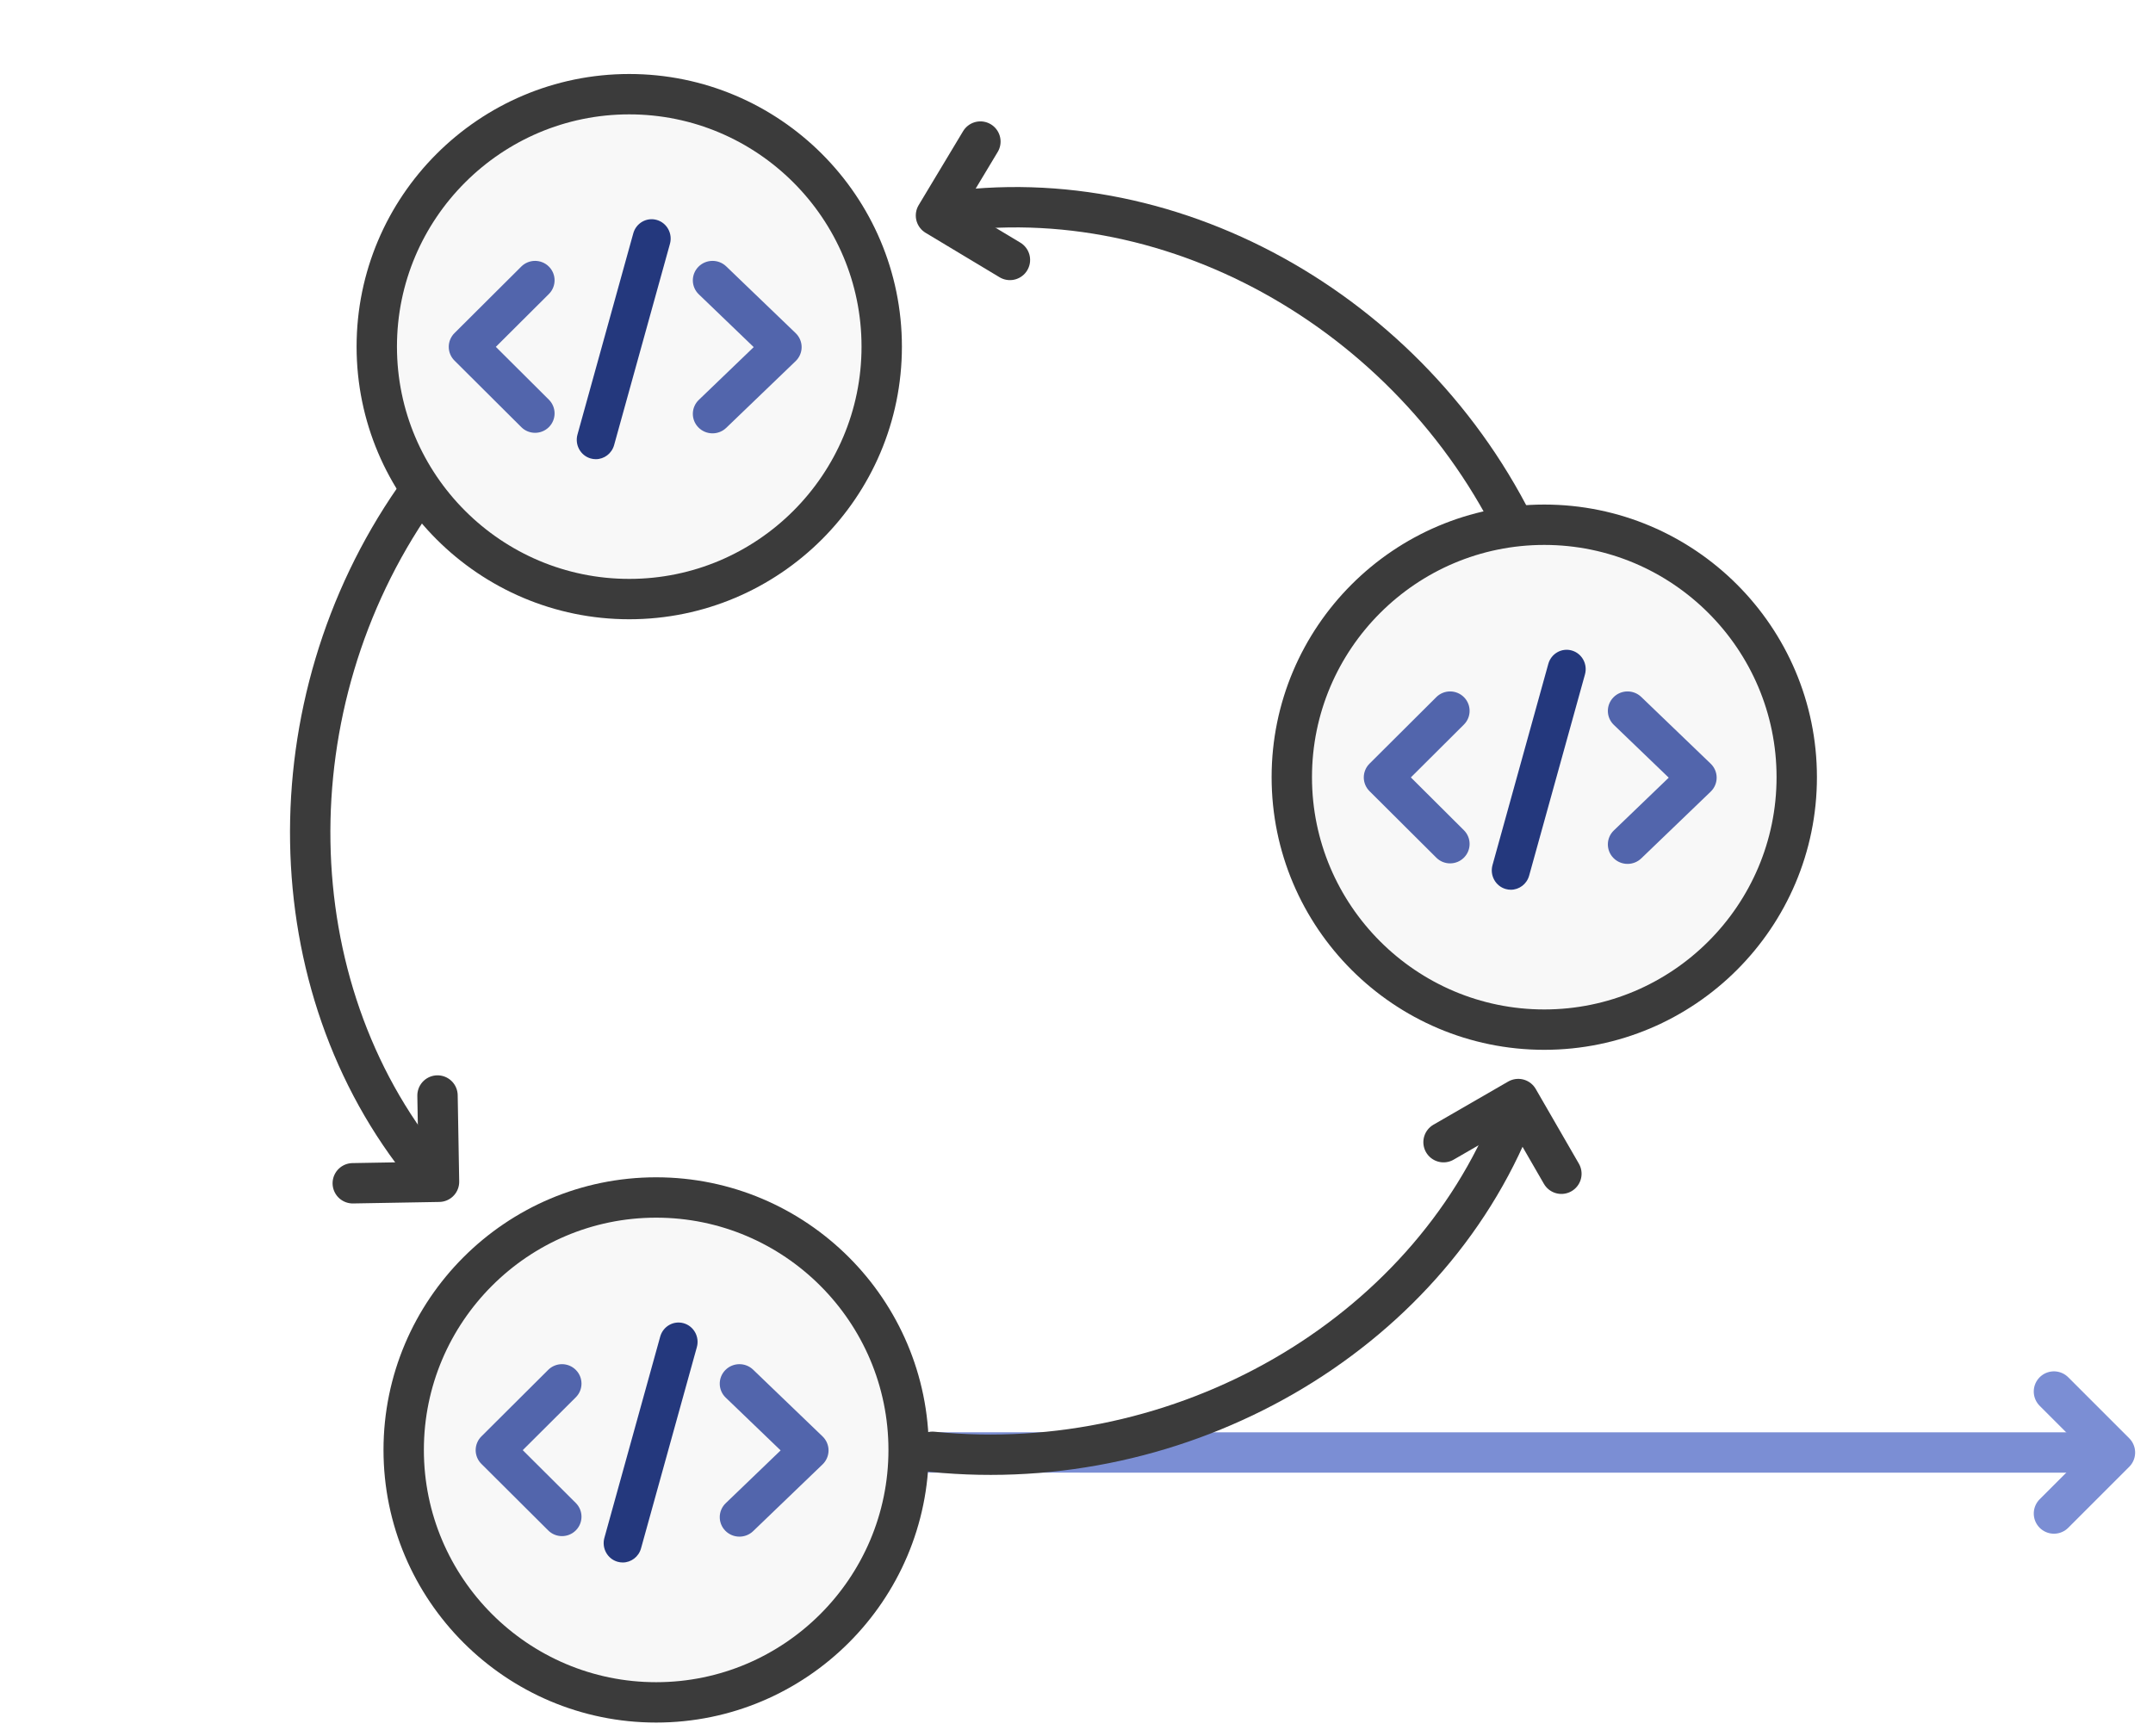
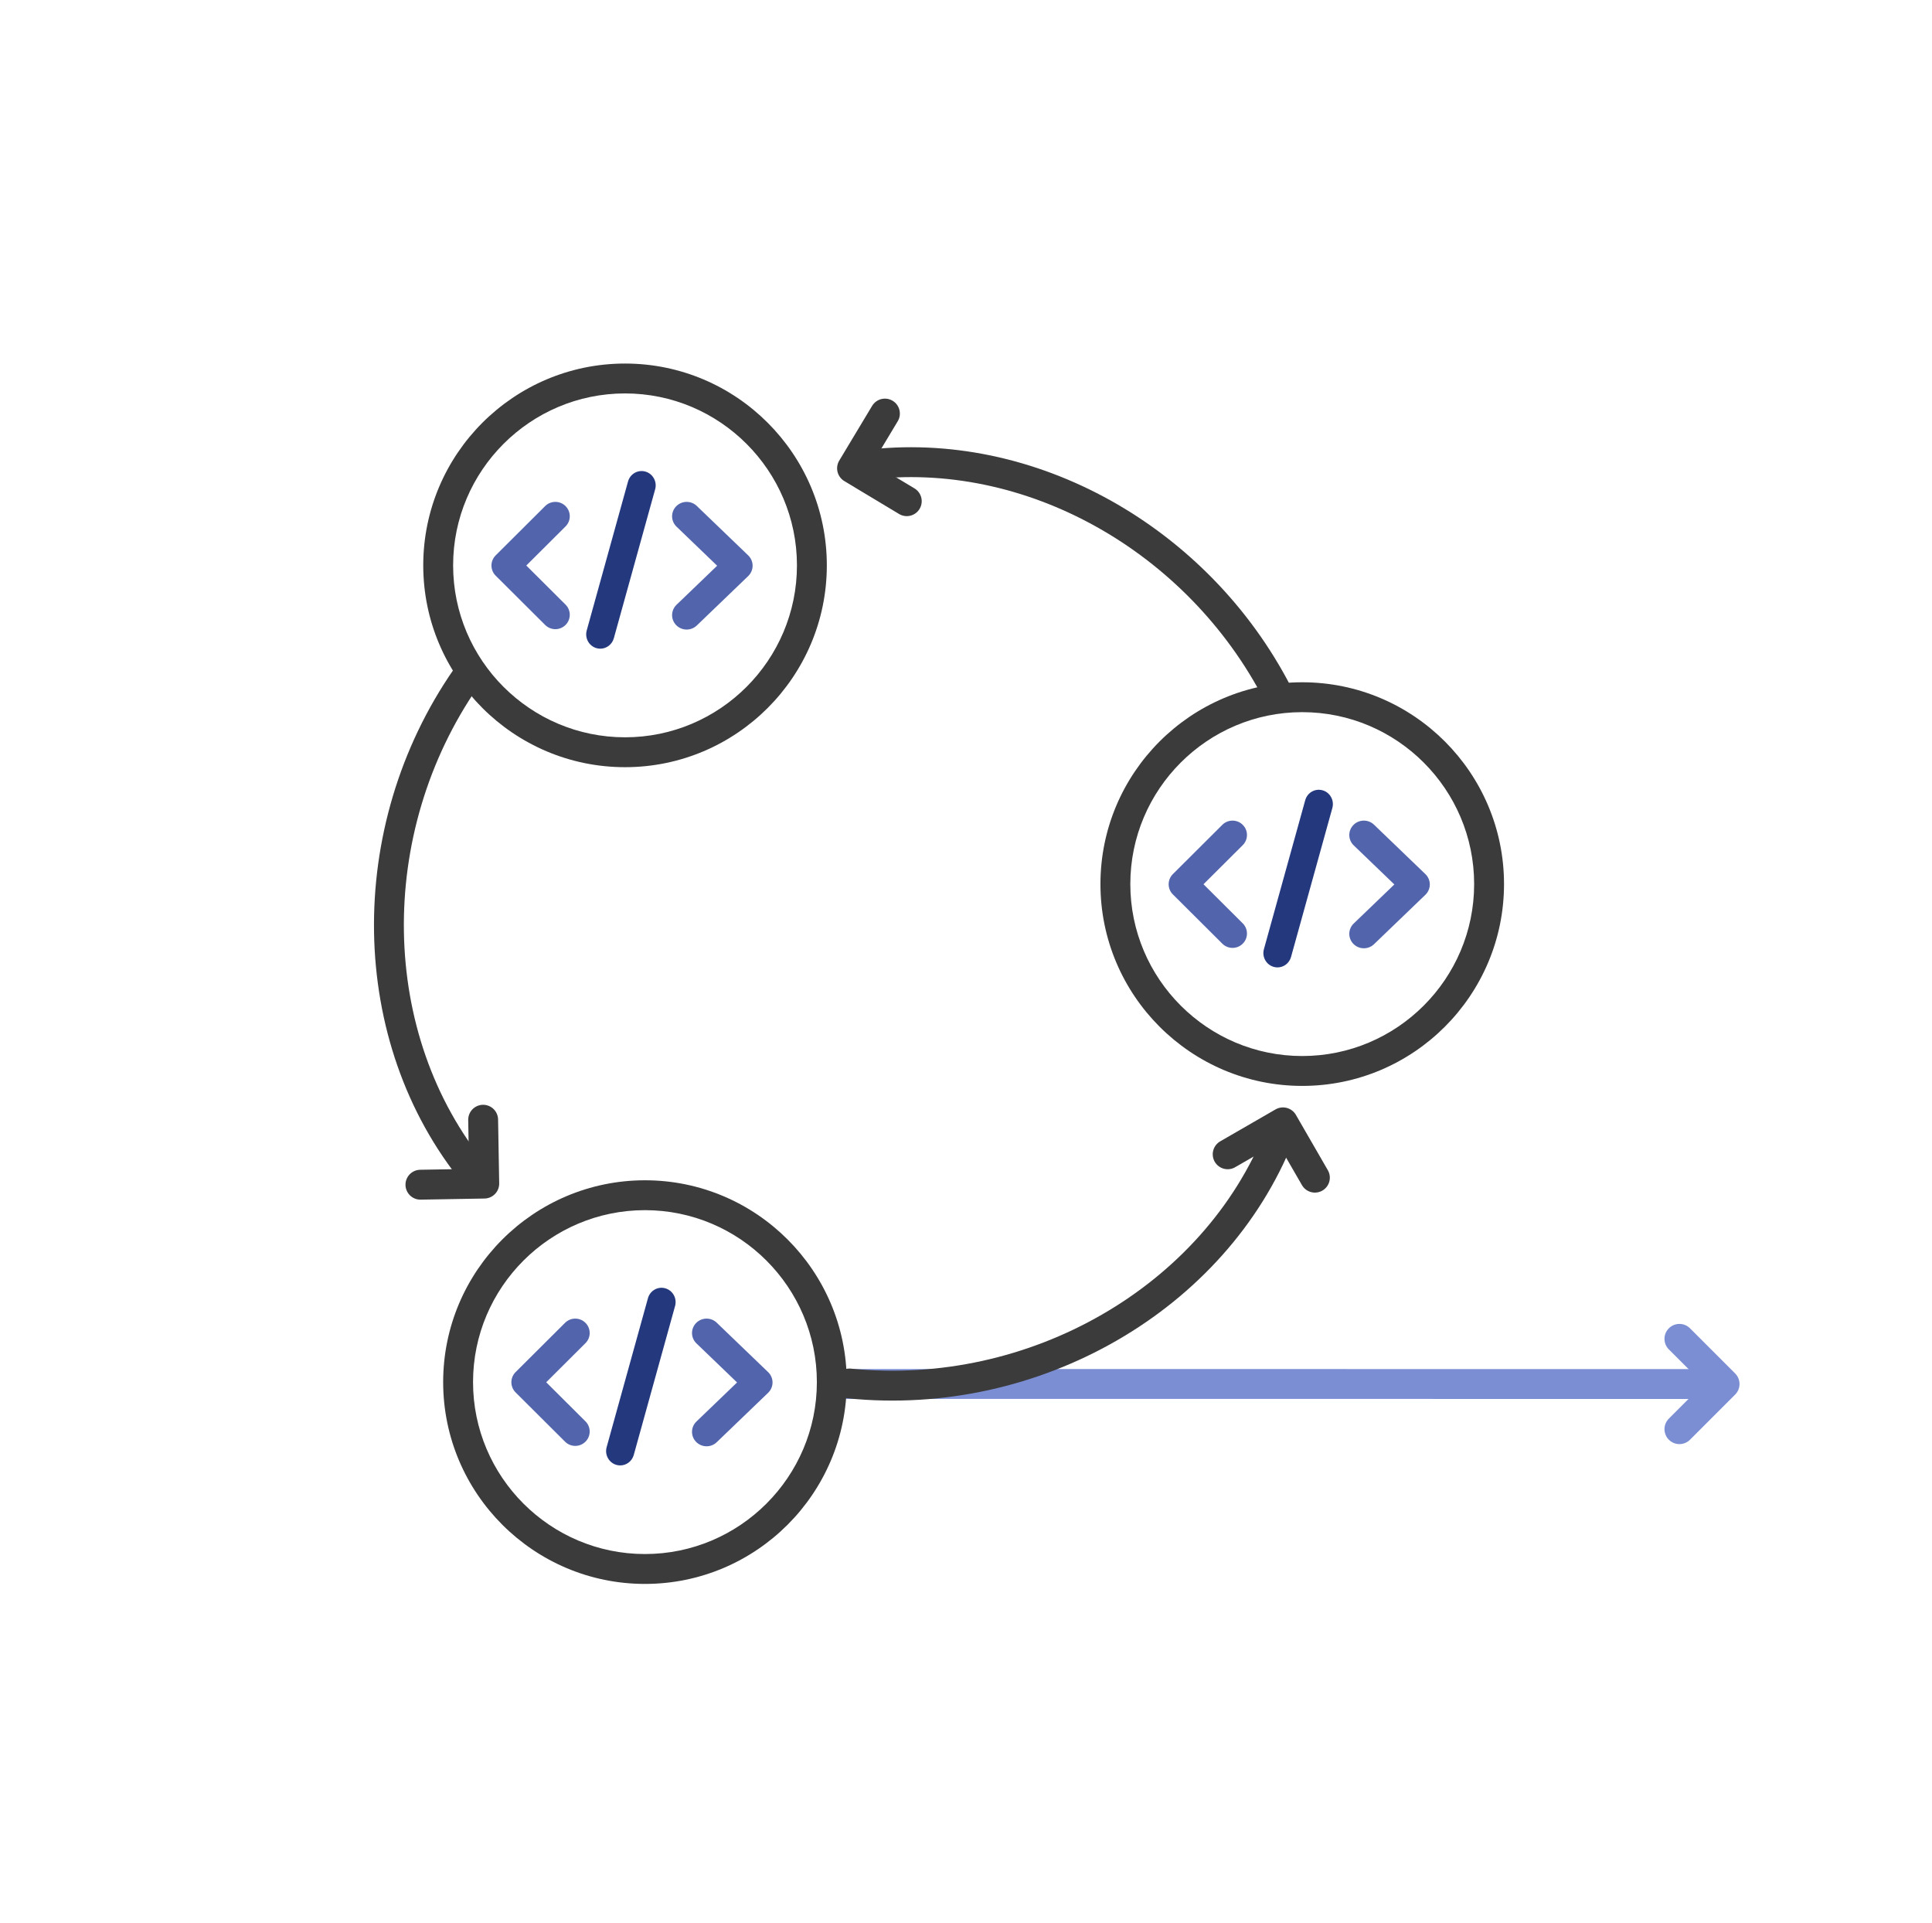
- <svg xmlns="http://www.w3.org/2000/svg" width="160" height="129" viewBox="0 0 160 129">
-   <g fill="none" fill-rule="evenodd" transform="translate(2 2)">
-     <g stroke="#7B8ED4" stroke-linecap="round" stroke-linejoin="round" stroke-width="3" transform="translate(66.4 100.749)">
-       <polyline points="87.444 2 87.444 8.412 81.033 8.412" transform="rotate(-45 84.239 5.206)" />
-       <line x1="88.142" x2=".1" y1="5.206" y2="5.201" />
+ <svg xmlns="http://www.w3.org/2000/svg" width="194" height="193" viewBox="0 0 194 193">
+   <g fill="none" fill-rule="evenodd" transform="translate(18.965 33.91)">
+     <path fill="#7B8ED4" fill-rule="nonzero" d="M152.879,100.339 C153.659,100.339 154.3,100.934 154.372,101.695 L154.379,101.839 L154.379,108.251 C154.379,109.031 153.784,109.671 153.024,109.744 L152.879,109.751 L146.468,109.751 C145.639,109.751 144.968,109.079 144.968,108.251 C144.968,107.471 145.562,106.83 146.323,106.758 L146.468,106.751 L151.379,106.75 L151.379,101.839 C151.379,101.06 151.974,100.419 152.735,100.346 L152.879,100.339 Z" transform="rotate(-45 149.673 105.045)" />
+     <path fill="#7B8ED4" fill-rule="nonzero" d="M65.535,103.54 L153.577,103.545 C154.406,103.545 155.077,104.217 155.077,105.045 C155.077,105.825 154.482,106.466 153.722,106.538 L153.577,106.545 L65.535,106.54 C64.707,106.54 64.035,105.869 64.035,105.04 C64.035,104.261 64.63,103.62 65.391,103.547 L65.535,103.54 Z" />
+     <g stroke="#3B3B3B" stroke-linecap="round" stroke-linejoin="round" stroke-width="3" transform="scale(1 -1) rotate(-44 -77.919 -31.481)">
+       <path d="M0,40.072 C2.986,21.695 17.728,6.861 35.264,4.809" />
+       <polyline points="35.264 1.603 35.264 8.014 28.852 8.014" transform="rotate(-45 32.058 4.809)" />
    </g>
-     <g stroke="#3B3B3B" stroke-linecap="round" stroke-linejoin="round" stroke-width="3" transform="matrix(-1 0 0 1 116 0)">
-       <g transform="rotate(136 44.615 55.175)">
-         <path d="M0,40.072 C2.986,21.695 17.728,6.861 35.264,4.809" />
-         <polyline points="35.264 1.603 35.264 8.014 28.852 8.014" transform="rotate(-45 32.058 4.809)" />
-       </g>
-       <g transform="rotate(14 5.019 57.677)">
-         <path d="M0,40.072 C2.986,21.695 17.728,6.861 35.264,4.809" />
-         <polyline points="35.264 1.603 35.264 8.014 28.852 8.014" transform="rotate(-45 32.058 4.809)" />
-       </g>
-       <g transform="rotate(-105 49.608 54.301)">
-         <path d="M0,40.072 C2.986,21.695 17.728,6.861 35.264,4.809" />
-         <polyline points="35.264 1.603 35.264 8.014 28.852 8.014" transform="rotate(-45 32.058 4.809)" />
-       </g>
+     <g stroke="#3B3B3B" stroke-linecap="round" stroke-linejoin="round" stroke-width="3" transform="scale(-1 1) rotate(14 -50.212 -408.94)">
+       <path d="M-9.09494702e-13,36.817 C4.012,19.836 18.093,6.474 34.67,4.534" />
+       <polyline points="34.67 1.328 34.67 7.739 28.258 7.739" transform="rotate(-45 31.464 4.534)" />
    </g>
-     <g fill-rule="nonzero" transform="translate(94 37)">
-       <path fill="#F8F8F8" stroke="#3B3B3B" stroke-width="3" d="M18.762,0 C8.417,0 0,8.417 0,18.762 C0,29.108 8.417,37.525 18.762,37.525 C29.108,37.525 37.525,29.108 37.525,18.762 C37.525,8.417 29.108,0 18.762,0 Z" />
-       <g transform="translate(5 9)">
-         <path fill="#5265AC" d="M6.764 16.168C6.393 16.168 6.022 16.027 5.74 15.745L.774 10.799C.502 10.529.349 10.162.349 9.779.349 9.396.502 9.029.774 8.758L5.739 3.812C6.305 3.248 7.223 3.248 7.789 3.812 8.355 4.376 8.355 5.29 7.789 5.853L3.848 9.779 7.789 13.704C8.355 14.268 8.355 15.182 7.789 15.745 7.506 16.027 7.135 16.168 6.764 16.168M19.951 16.207C19.569 16.207 19.189 16.06 18.902 15.768 18.339 15.195 18.352 14.278 18.932 13.721L23.012 9.798 18.932 5.875C18.352 5.318 18.339 4.402 18.902 3.828 19.465 3.255 20.391 3.241 20.97 3.799L26.13 8.76C26.413 9.033 26.573 9.407 26.573 9.798 26.573 10.19 26.413 10.564 26.13 10.837L20.97 15.798C20.686 16.071 20.318 16.207 19.951 16.207" />
-         <path fill="#24387D" d="M11.277,18.128 C11.15,18.128 11.021,18.11 10.892,18.073 C10.14,17.857 9.703,17.062 9.915,16.297 L14.063,1.341 C14.275,0.576 15.057,0.131 15.809,0.347 C16.561,0.563 16.999,1.358 16.787,2.123 L12.638,17.079 C12.462,17.713 11.895,18.128 11.277,18.128" />
-       </g>
+     <g stroke="#3B3B3B" stroke-linecap="round" stroke-linejoin="round" stroke-width="3" transform="scale(1 -1) rotate(75 127.691 10.762)">
+       <path d="M0,40.072 C2.986,21.695 17.728,6.861 35.264,4.809" />
+       <polyline points="35.264 1.603 35.264 8.014 28.852 8.014" transform="rotate(-45 32.058 4.809)" />
    </g>
-     <g fill-rule="nonzero" transform="translate(26 5)">
-       <path fill="#F8F8F8" stroke="#3B3B3B" stroke-width="3" d="M18.762,0 C8.417,0 0,8.417 0,18.762 C0,29.108 8.417,37.525 18.762,37.525 C29.108,37.525 37.525,29.108 37.525,18.762 C37.525,8.417 29.108,0 18.762,0 Z" />
-       <g transform="translate(5 9)">
-         <path fill="#5265AC" d="M6.764 16.168C6.393 16.168 6.022 16.027 5.74 15.745L.774 10.799C.502 10.529.349 10.162.349 9.779.349 9.396.502 9.029.774 8.758L5.739 3.812C6.305 3.248 7.223 3.248 7.789 3.812 8.355 4.376 8.355 5.29 7.789 5.853L3.848 9.779 7.789 13.704C8.355 14.268 8.355 15.182 7.789 15.745 7.506 16.027 7.135 16.168 6.764 16.168M19.951 16.207C19.569 16.207 19.189 16.06 18.902 15.768 18.339 15.195 18.352 14.278 18.932 13.721L23.012 9.798 18.932 5.875C18.352 5.318 18.339 4.402 18.902 3.828 19.465 3.255 20.391 3.241 20.97 3.799L26.13 8.76C26.413 9.033 26.573 9.407 26.573 9.798 26.573 10.19 26.413 10.564 26.13 10.837L20.97 15.798C20.686 16.071 20.318 16.207 19.951 16.207" />
-         <path fill="#24387D" d="M11.277,18.128 C11.15,18.128 11.021,18.11 10.892,18.073 C10.14,17.857 9.703,17.062 9.915,16.297 L14.063,1.341 C14.275,0.576 15.057,0.131 15.809,0.347 C16.561,0.563 16.999,1.358 16.787,2.123 L12.638,17.079 C12.462,17.713 11.895,18.128 11.277,18.128" />
-       </g>
+     <path fill="#3B3B3B" fill-rule="nonzero" d="M111.798,34.59 C100.624,34.59 91.535,43.679 91.535,54.853 C91.535,66.027 100.624,75.115 111.798,75.115 C122.971,75.115 132.06,66.027 132.06,54.853 C132.06,43.679 122.971,34.59 111.798,34.59 Z M111.798,37.59 C121.314,37.59 129.06,45.336 129.06,54.853 C129.06,64.37 121.314,72.115 111.798,72.115 C102.281,72.115 94.535,64.37 94.535,54.853 C94.535,45.336 102.281,37.59 111.798,37.59 Z" />
+     <g transform="translate(98.035 45.09)">
+       <path fill="#5265AC" d="M6.764 16.168C6.393 16.168 6.022 16.027 5.74 15.745L.774 10.799C.502 10.529.349 10.162.349 9.779.349 9.396.502 9.029.774 8.758L5.739 3.812C6.305 3.248 7.223 3.248 7.789 3.812 8.355 4.376 8.355 5.29 7.789 5.853L3.848 9.779 7.789 13.704C8.355 14.268 8.355 15.182 7.789 15.745 7.506 16.027 7.135 16.168 6.764 16.168M19.951 16.207C19.569 16.207 19.189 16.06 18.902 15.768 18.339 15.195 18.352 14.278 18.932 13.721L23.012 9.798 18.932 5.875C18.352 5.318 18.339 4.402 18.902 3.828 19.465 3.255 20.391 3.241 20.97 3.799L26.13 8.76C26.413 9.033 26.573 9.407 26.573 9.798 26.573 10.19 26.413 10.564 26.13 10.837L20.97 15.798C20.686 16.071 20.318 16.207 19.951 16.207" />
+       <path fill="#24387D" d="M11.277,18.128 C11.15,18.128 11.021,18.11 10.892,18.073 C10.14,17.857 9.703,17.062 9.915,16.297 L14.063,1.341 C14.275,0.576 15.057,0.131 15.809,0.347 C16.561,0.563 16.999,1.358 16.787,2.123 L12.638,17.079 C12.462,17.713 11.895,18.128 11.277,18.128" />
    </g>
-     <g fill-rule="nonzero" transform="translate(28 87)">
-       <path fill="#F8F8F8" stroke="#3B3B3B" stroke-width="3" d="M18.762,0 C8.417,0 0,8.417 0,18.762 C0,29.108 8.417,37.525 18.762,37.525 C29.108,37.525 37.525,29.108 37.525,18.762 C37.525,8.417 29.108,0 18.762,0 Z" />
-       <g transform="translate(5 9)">
-         <path fill="#5265AC" d="M6.764 16.168C6.393 16.168 6.022 16.027 5.74 15.745L.774 10.799C.502 10.529.349 10.162.349 9.779.349 9.396.502 9.029.774 8.758L5.739 3.812C6.305 3.248 7.223 3.248 7.789 3.812 8.355 4.376 8.355 5.29 7.789 5.853L3.848 9.779 7.789 13.704C8.355 14.268 8.355 15.182 7.789 15.745 7.506 16.027 7.135 16.168 6.764 16.168M19.951 16.207C19.569 16.207 19.189 16.06 18.902 15.768 18.339 15.195 18.352 14.278 18.932 13.721L23.012 9.798 18.932 5.875C18.352 5.318 18.339 4.402 18.902 3.828 19.465 3.255 20.391 3.241 20.97 3.799L26.13 8.76C26.413 9.033 26.573 9.407 26.573 9.798 26.573 10.19 26.413 10.564 26.13 10.837L20.97 15.798C20.686 16.071 20.318 16.207 19.951 16.207" />
-         <path fill="#24387D" d="M11.277,18.128 C11.15,18.128 11.021,18.11 10.892,18.073 C10.14,17.857 9.703,17.062 9.915,16.297 L14.063,1.341 C14.275,0.576 15.057,0.131 15.809,0.347 C16.561,0.563 16.999,1.358 16.787,2.123 L12.638,17.079 C12.462,17.713 11.895,18.128 11.277,18.128" />
-       </g>
+     <path fill="#3B3B3B" fill-rule="nonzero" d="M43.798,2.59 C32.624,2.59 23.535,11.679 23.535,22.853 C23.535,34.027 32.624,43.115 43.798,43.115 C54.971,43.115 64.06,34.027 64.06,22.853 C64.06,11.679 54.971,2.59 43.798,2.59 Z M43.798,5.59 C53.314,5.59 61.06,13.336 61.06,22.853 C61.06,32.37 53.314,40.115 43.798,40.115 C34.281,40.115 26.535,32.37 26.535,22.853 C26.535,13.336 34.281,5.59 43.798,5.59 Z" />
+     <g transform="translate(30.035 13.09)">
+       <path fill="#5265AC" d="M6.764 16.168C6.393 16.168 6.022 16.027 5.74 15.745L.774 10.799C.502 10.529.349 10.162.349 9.779.349 9.396.502 9.029.774 8.758L5.739 3.812C6.305 3.248 7.223 3.248 7.789 3.812 8.355 4.376 8.355 5.29 7.789 5.853L3.848 9.779 7.789 13.704C8.355 14.268 8.355 15.182 7.789 15.745 7.506 16.027 7.135 16.168 6.764 16.168M19.951 16.207C19.569 16.207 19.189 16.06 18.902 15.768 18.339 15.195 18.352 14.278 18.932 13.721L23.012 9.798 18.932 5.875C18.352 5.318 18.339 4.402 18.902 3.828 19.465 3.255 20.391 3.241 20.97 3.799L26.13 8.76C26.413 9.033 26.573 9.407 26.573 9.798 26.573 10.19 26.413 10.564 26.13 10.837L20.97 15.798C20.686 16.071 20.318 16.207 19.951 16.207" />
+       <path fill="#24387D" d="M11.277,18.128 C11.15,18.128 11.021,18.11 10.892,18.073 C10.14,17.857 9.703,17.062 9.915,16.297 L14.063,1.341 C14.275,0.576 15.057,0.131 15.809,0.347 C16.561,0.563 16.999,1.358 16.787,2.123 L12.638,17.079 C12.462,17.713 11.895,18.128 11.277,18.128" />
+     </g>
+     <path fill="#3B3B3B" fill-rule="nonzero" d="M45.798,84.59 C34.624,84.59 25.535,93.679 25.535,104.853 C25.535,116.027 34.624,125.115 45.798,125.115 C56.971,125.115 66.06,116.027 66.06,104.853 C66.06,93.679 56.971,84.59 45.798,84.59 Z M45.798,87.59 C55.314,87.59 63.06,95.336 63.06,104.853 C63.06,114.37 55.314,122.115 45.798,122.115 C36.281,122.115 28.535,114.37 28.535,104.853 C28.535,95.336 36.281,87.59 45.798,87.59 Z" />
+     <g transform="translate(32.035 95.09)">
+       <path fill="#5265AC" d="M6.764 16.168C6.393 16.168 6.022 16.027 5.74 15.745L.774 10.799C.502 10.529.349 10.162.349 9.779.349 9.396.502 9.029.774 8.758L5.739 3.812C6.305 3.248 7.223 3.248 7.789 3.812 8.355 4.376 8.355 5.29 7.789 5.853L3.848 9.779 7.789 13.704C8.355 14.268 8.355 15.182 7.789 15.745 7.506 16.027 7.135 16.168 6.764 16.168M19.951 16.207C19.569 16.207 19.189 16.06 18.902 15.768 18.339 15.195 18.352 14.278 18.932 13.721L23.012 9.798 18.932 5.875C18.352 5.318 18.339 4.402 18.902 3.828 19.465 3.255 20.391 3.241 20.97 3.799L26.13 8.76C26.413 9.033 26.573 9.407 26.573 9.798 26.573 10.19 26.413 10.564 26.13 10.837L20.97 15.798C20.686 16.071 20.318 16.207 19.951 16.207" />
+       <path fill="#24387D" d="M11.277,18.128 C11.15,18.128 11.021,18.11 10.892,18.073 C10.14,17.857 9.703,17.062 9.915,16.297 L14.063,1.341 C14.275,0.576 15.057,0.131 15.809,0.347 C16.561,0.563 16.999,1.358 16.787,2.123 L12.638,17.079 C12.462,17.713 11.895,18.128 11.277,18.128" />
    </g>
  </g>
</svg>
